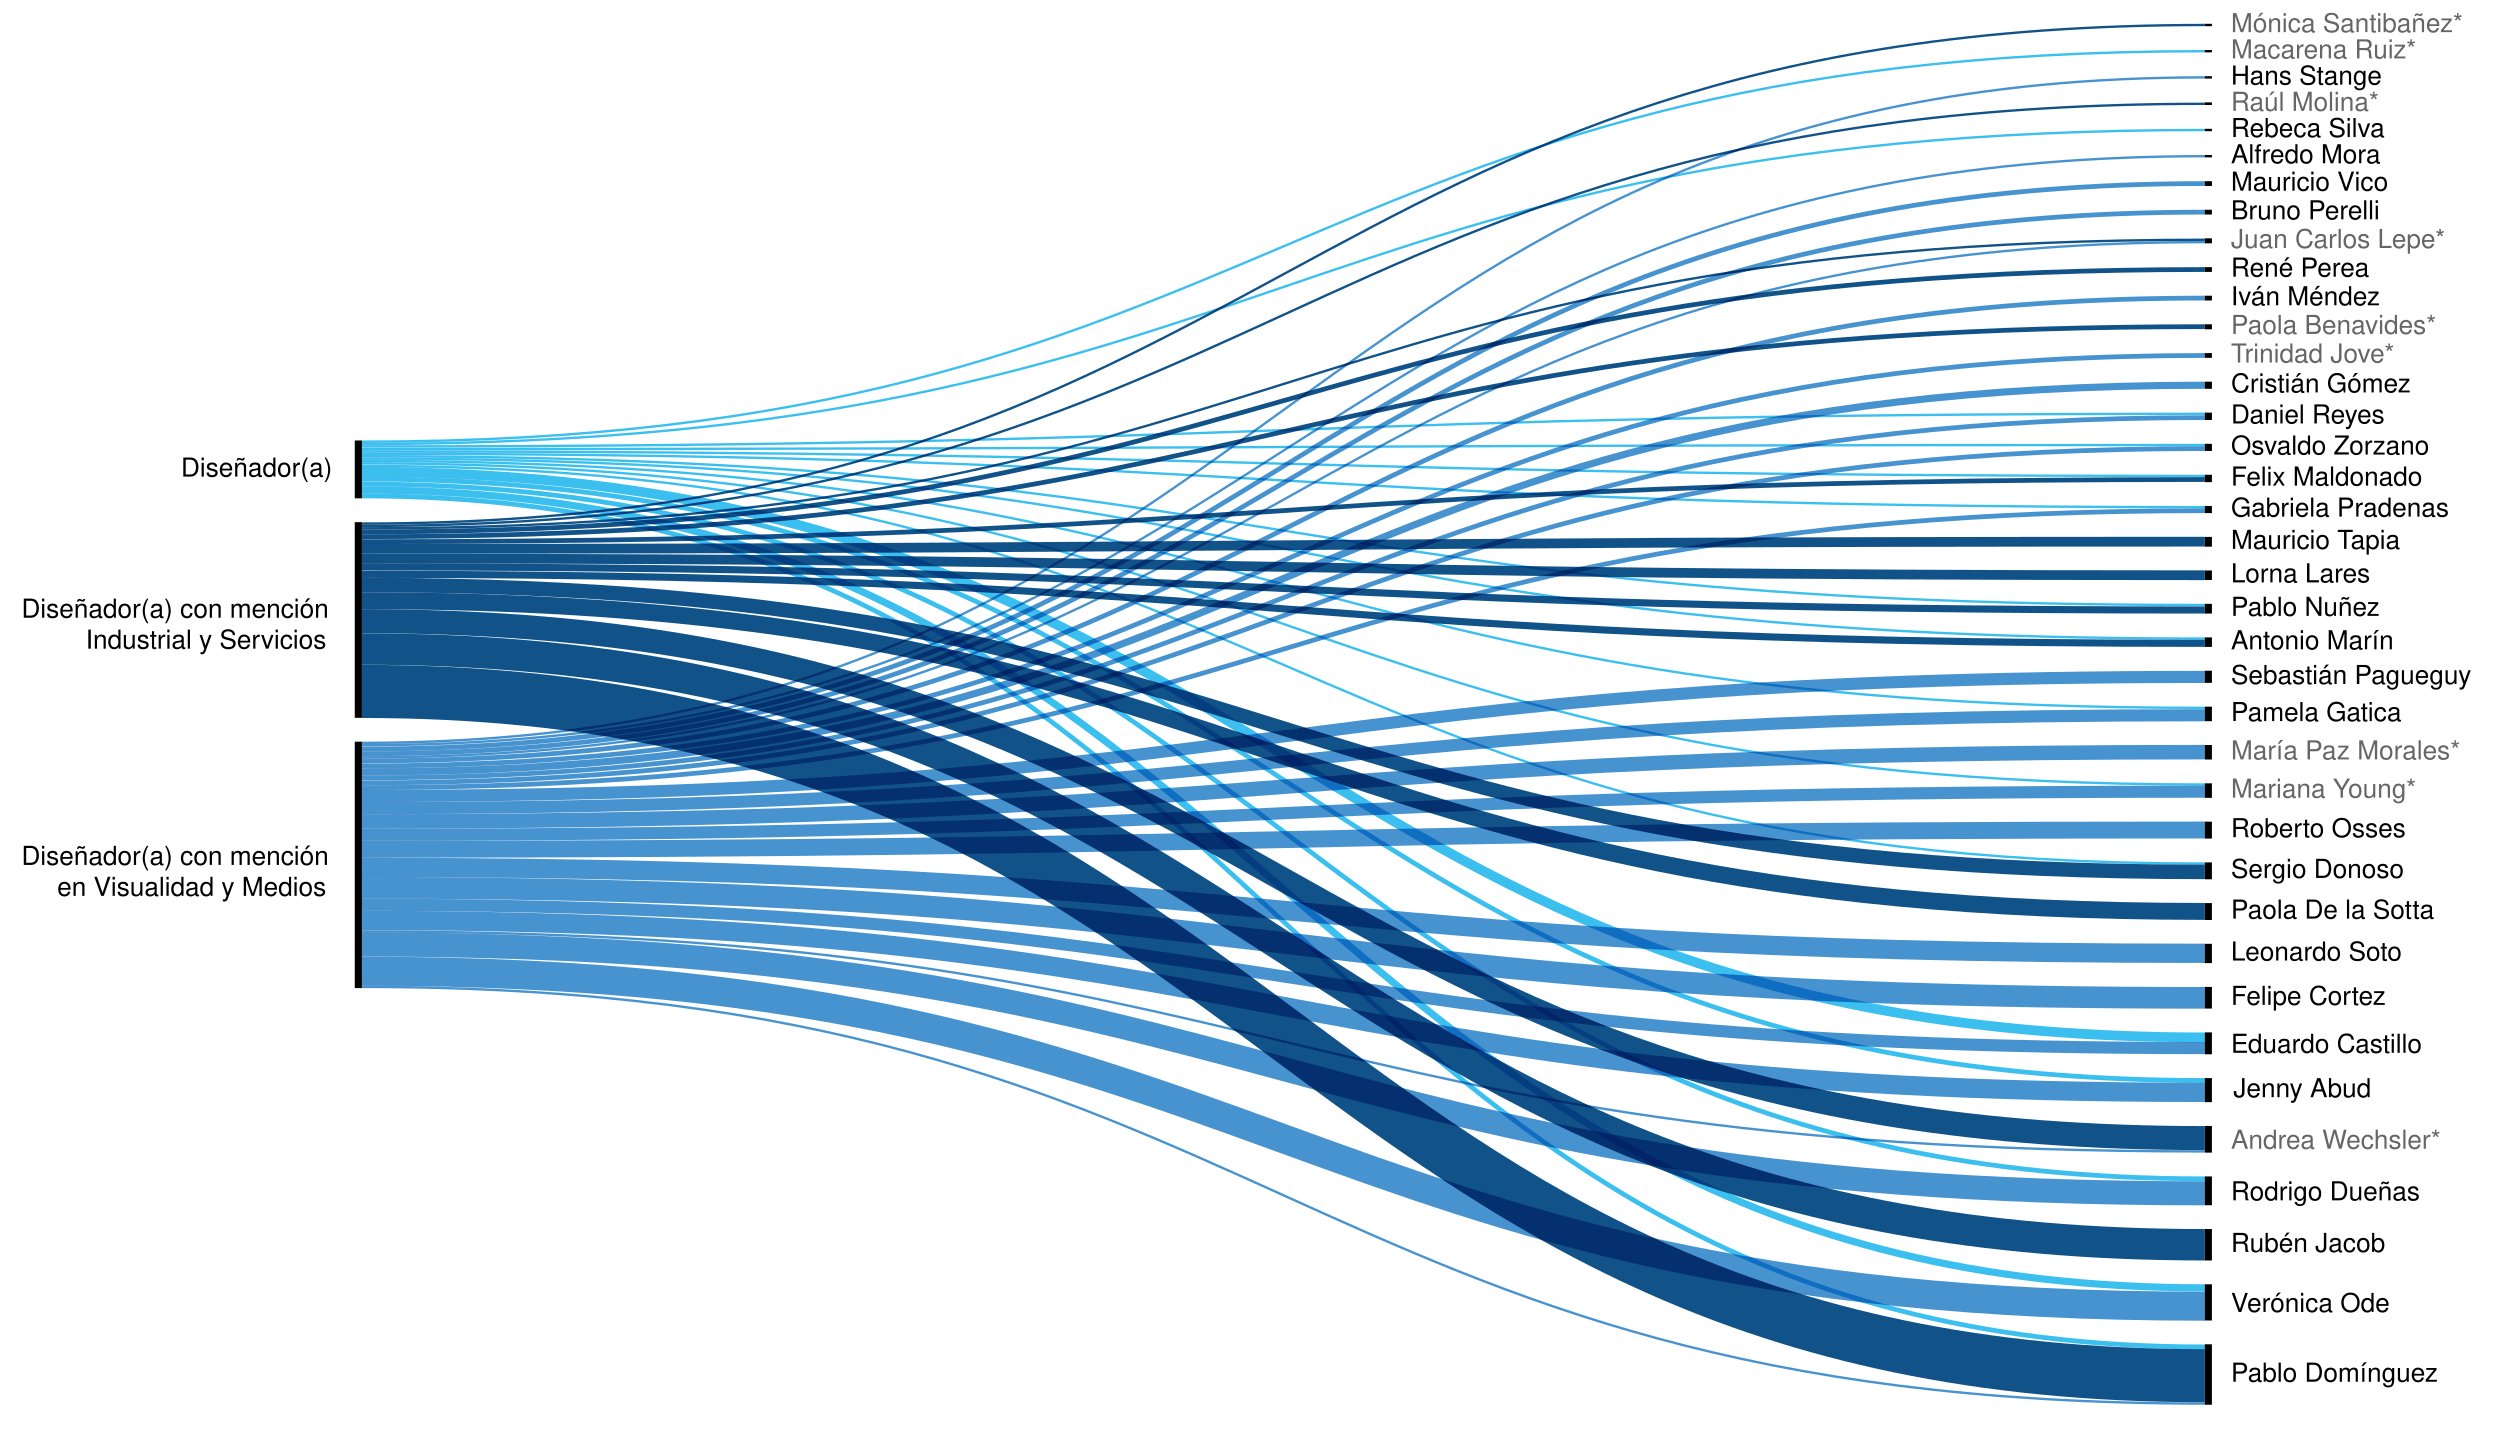
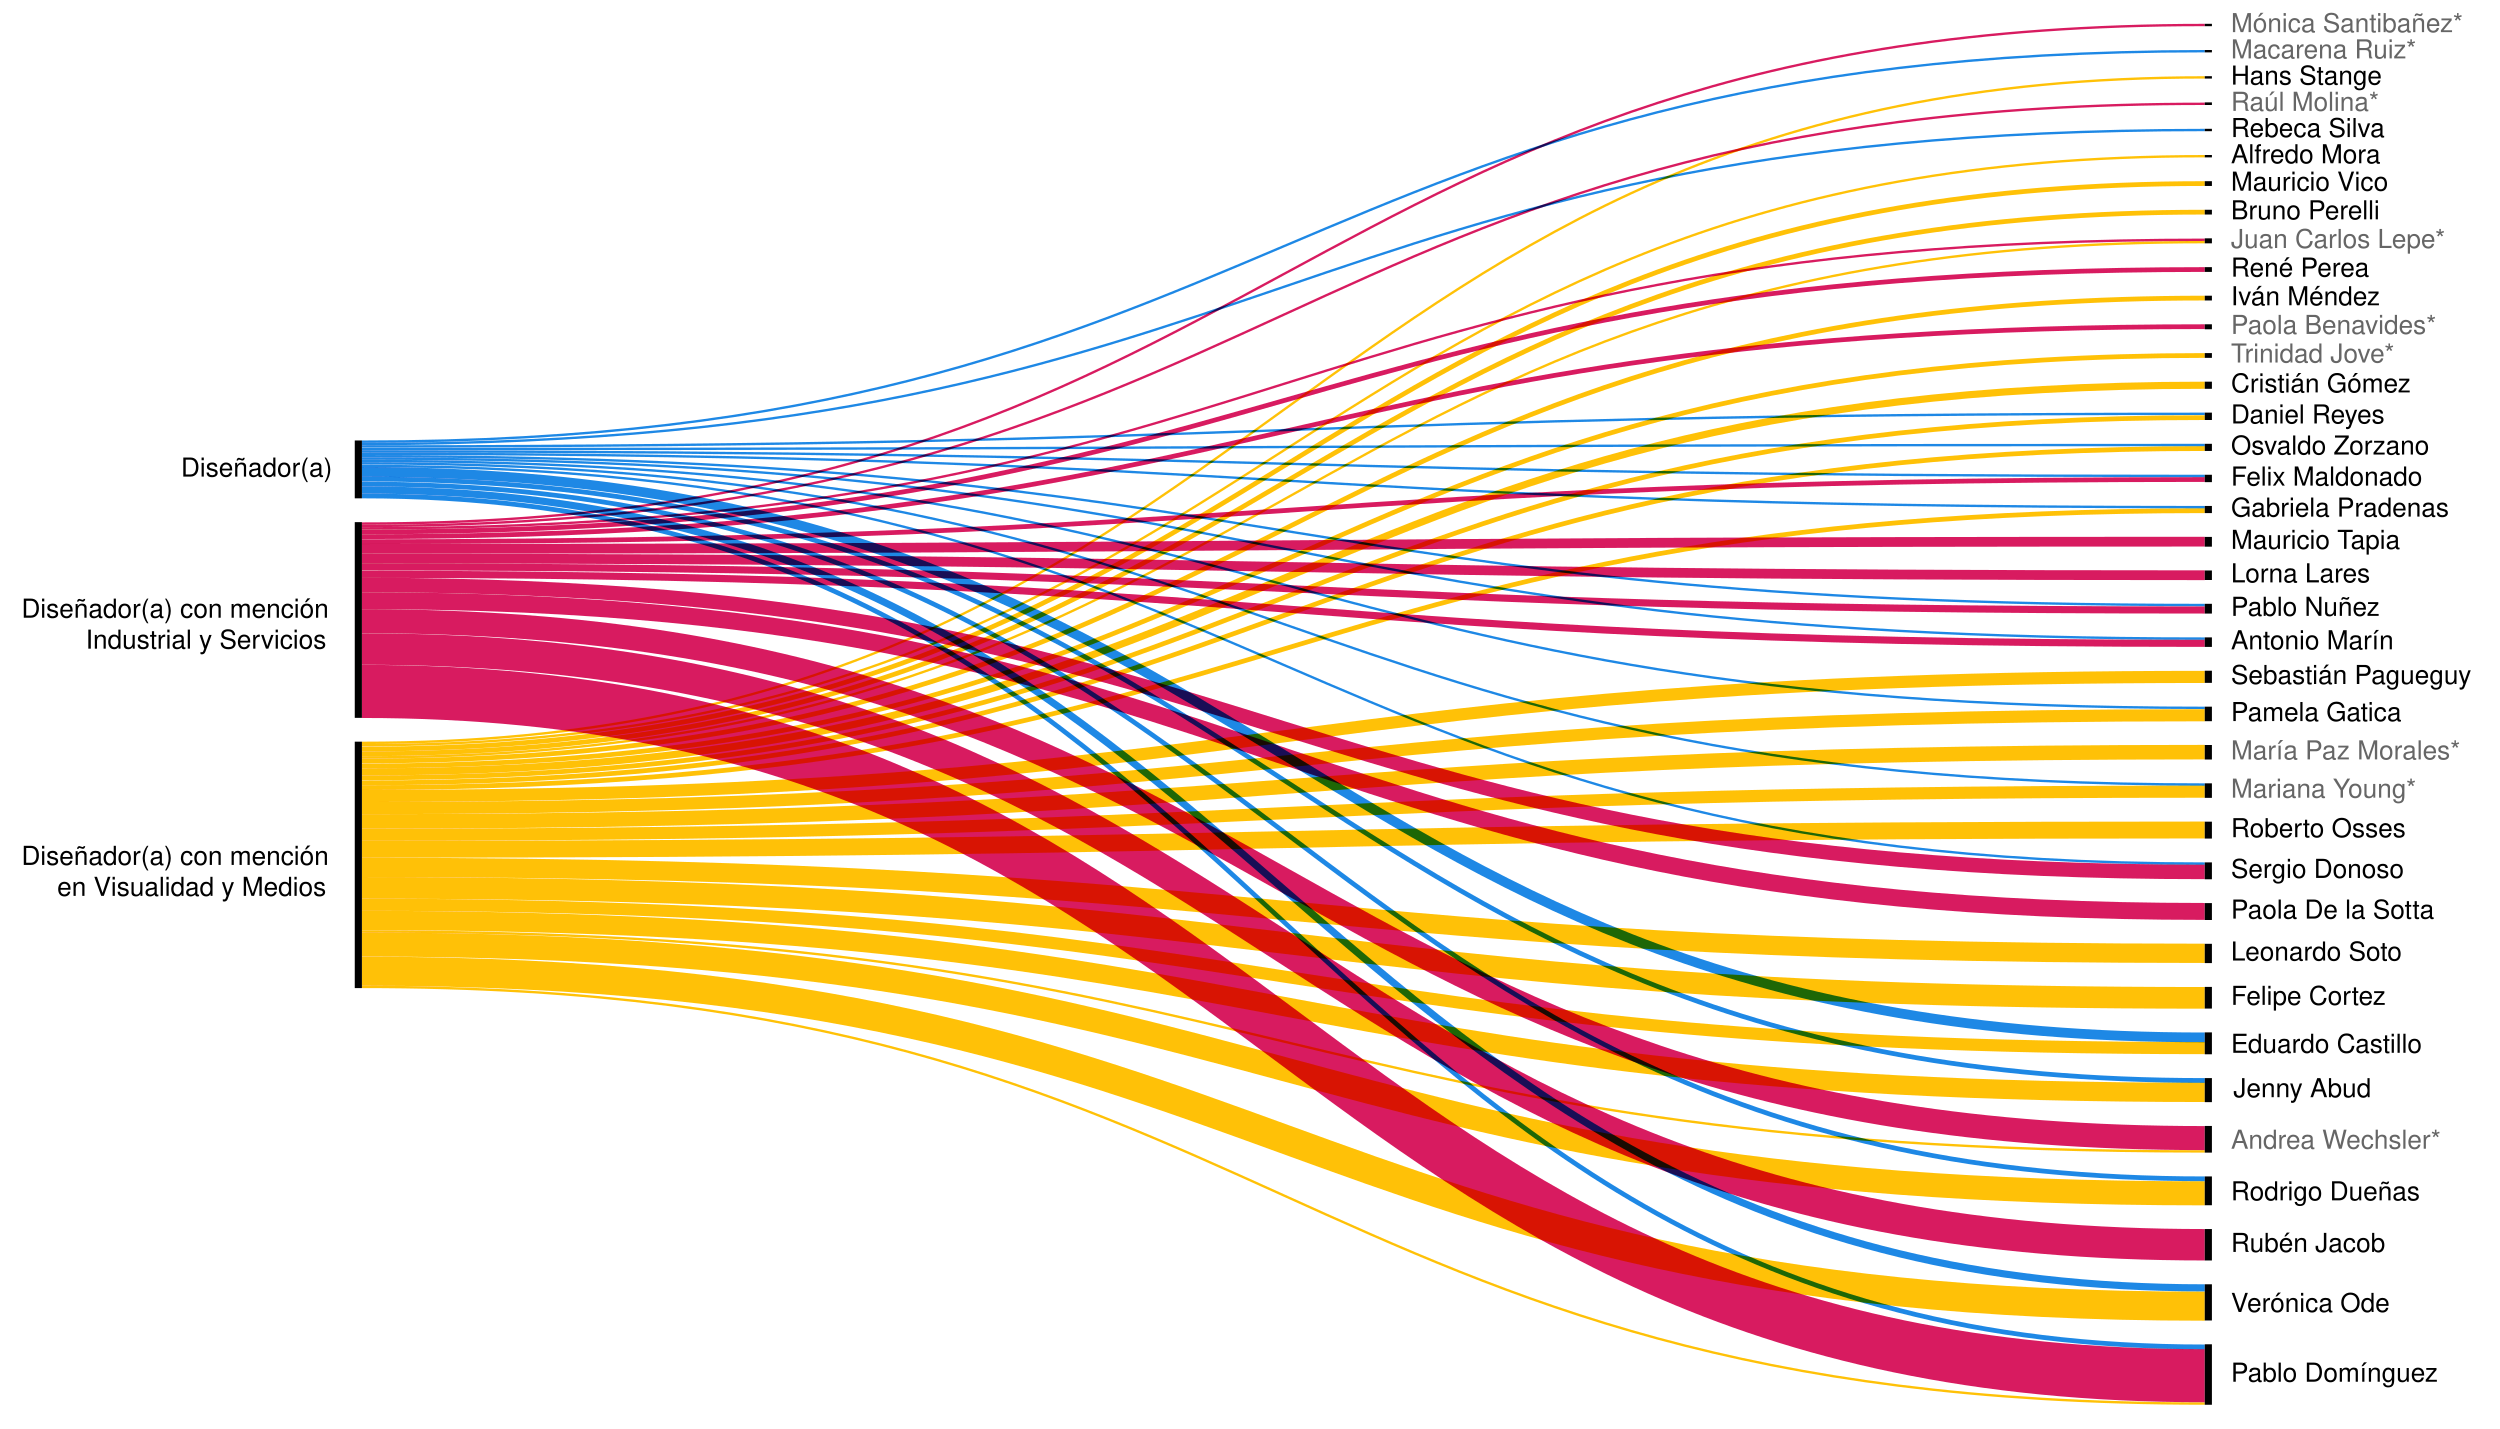
<svg xmlns="http://www.w3.org/2000/svg" version="1.2" viewBox="0 0 1050 600">
  <style>
		tspan { white-space:pre } 
		.s0 { fill: #000000 } 
- 		.s1 { mix-blend-mode: multiply;fill: none;stroke: #4793cf;stroke-width: 9.1 } 
- 		.s2 { mix-blend-mode: multiply;fill: none;stroke: #4793cf;stroke-width: 2 } 
- 		.s3 { mix-blend-mode: multiply;fill: none;stroke: #3abfef;stroke-width: 3 } 
- 		.s4 { mix-blend-mode: multiply;fill: none;stroke: #115389;stroke-width: 4.1 } 
- 		.s5 { mix-blend-mode: multiply;fill: none;stroke: #4793cf;stroke-width: 3 } 
- 		.s6 { mix-blend-mode: multiply;fill: none;stroke: #4793cf;stroke-width: 1 } 
- 		.s7 { mix-blend-mode: multiply;fill: none;stroke: #4793cf;stroke-width: 7.1 } 
- 		.s8 { mix-blend-mode: multiply;fill: none;stroke: #115389;stroke-width: 22.3 } 
- 		.s9 { mix-blend-mode: multiply;fill: none;stroke: #115389;stroke-width: 13.2 } 
- 		.s10 { mix-blend-mode: multiply;fill: none;stroke: #115389;stroke-width: 10.1 } 
- 		.s11 { mix-blend-mode: multiply;fill: none;stroke: #115389;stroke-width: 6.1 } 
- 		.s12 { mix-blend-mode: multiply;fill: none;stroke: #4793cf;stroke-width: 12.2 } 
- 		.s13 { mix-blend-mode: multiply;fill: none;stroke: #4793cf;stroke-width: 5.1 } 
- 		.s14 { mix-blend-mode: multiply;fill: none;stroke: #4793cf;stroke-width: 10.1 } 
- 		.s15 { mix-blend-mode: multiply;fill: none;stroke: #3abfef;stroke-width: 4.1 } 
- 		.s16 { mix-blend-mode: multiply;fill: none;stroke: #4793cf;stroke-width: 8.1 } 
- 		.s17 { mix-blend-mode: multiply;fill: none;stroke: #3abfef;stroke-width: 2 } 
- 		.s18 { mix-blend-mode: multiply;fill: none;stroke: #3abfef;stroke-width: 1 } 
- 		.s19 { mix-blend-mode: multiply;fill: none;stroke: #115389;stroke-width: 3 } 
- 		.s20 { mix-blend-mode: multiply;fill: none;stroke: #115389;stroke-width: 7.1 } 
- 		.s21 { mix-blend-mode: multiply;fill: none;stroke: #4793cf;stroke-width: 6.1 } 
- 		.s22 { mix-blend-mode: multiply;fill: none;stroke: #115389;stroke-width: 1 } 
- 		.s23 { mix-blend-mode: multiply;fill: none;stroke: #115389;stroke-width: 2 } 
+ 		.s1 { mix-blend-mode: multiply;fill: none;stroke: #FFC107;stroke-width: 9.1 } 
+ 		.s2 { mix-blend-mode: multiply;fill: none;stroke: #FFC107;stroke-width: 2 } 
+ 		.s3 { mix-blend-mode: multiply;fill: none;stroke: #1E88E5;stroke-width: 3 } 
+ 		.s4 { mix-blend-mode: multiply;fill: none;stroke: #D81B60;stroke-width: 4.1 } 
+ 		.s5 { mix-blend-mode: multiply;fill: none;stroke: #FFC107;stroke-width: 3 } 
+ 		.s6 { mix-blend-mode: multiply;fill: none;stroke: #FFC107;stroke-width: 1 } 
+ 		.s7 { mix-blend-mode: multiply;fill: none;stroke: #FFC107;stroke-width: 7.1 } 
+ 		.s8 { mix-blend-mode: multiply;fill: none;stroke: #D81B60;stroke-width: 22.3 } 
+ 		.s9 { mix-blend-mode: multiply;fill: none;stroke: #D81B60;stroke-width: 13.2 } 
+ 		.s10 { mix-blend-mode: multiply;fill: none;stroke: #D81B60;stroke-width: 10.1 } 
+ 		.s11 { mix-blend-mode: multiply;fill: none;stroke: #D81B60;stroke-width: 6.1 } 
+ 		.s12 { mix-blend-mode: multiply;fill: none;stroke: #FFC107;stroke-width: 12.2 } 
+ 		.s13 { mix-blend-mode: multiply;fill: none;stroke: #FFC107;stroke-width: 5.1 } 
+ 		.s14 { mix-blend-mode: multiply;fill: none;stroke: #FFC107;stroke-width: 10.1 } 
+ 		.s15 { mix-blend-mode: multiply;fill: none;stroke: #1E88E5;stroke-width: 4.1 } 
+ 		.s16 { mix-blend-mode: multiply;fill: none;stroke: #FFC107;stroke-width: 8.1 } 
+ 		.s17 { mix-blend-mode: multiply;fill: none;stroke: #1E88E5;stroke-width: 2 } 
+ 		.s18 { mix-blend-mode: multiply;fill: none;stroke: #1E88E5;stroke-width: 1 } 
+ 		.s19 { mix-blend-mode: multiply;fill: none;stroke: #D81B60;stroke-width: 3 } 
+ 		.s20 { mix-blend-mode: multiply;fill: none;stroke: #D81B60;stroke-width: 7.1 } 
+ 		.s21 { mix-blend-mode: multiply;fill: none;stroke: #FFC107;stroke-width: 6.1 } 
+ 		.s22 { mix-blend-mode: multiply;fill: none;stroke: #D81B60;stroke-width: 1 } 
+ 		.s23 { mix-blend-mode: multiply;fill: none;stroke: #D81B60;stroke-width: 2 } 
		.t24 { font-size: 11px;fill: #000000;font-family: Helvetica, Arial, sans-serif } 
		.asterisco {fill: #666666; } 
	</style>
  <g id="visualization">
    <g>
      <path class="s0" d="m926 10h3v1h-3z" />
      <path class="s0" d="m926 21h3v1h-3z" />
      <path class="s0" d="m926 32h3v1h-3z" />
      <path class="s0" d="m926 43h3v1.1h-3z" />
      <path class="s0" d="m926 54.1h3v1h-3z" />
      <path class="s0" d="m926 65.1h3v1h-3z" />
      <path class="s0" d="m926 76.1h3v2h-3z" />
      <path class="s0" d="m926 88.1h3v2h-3z" />
      <path class="s0" d="m926 100.1h3v2.1h-3z" />
      <path class="s0" d="m926 112.2h3v2h-3z" />
      <path class="s0" d="m926 124.2h3v2h-3z" />
      <path class="s0" d="m926 136.2h3v2.1h-3z" />
      <path class="s0" d="m926 148.3h3v2h-3z" />
      <path class="s0" d="m926 160.3h3v3h-3z" />
      <path class="s0" d="m926 173.3h3v3.1h-3z" />
      <path class="s0" d="m926 186.4h3v3h-3z" />
      <path class="s0" d="m926 199.4h3v3.1h-3z" />
      <path class="s0" d="m926 212.5h3v3h-3z" />
      <path class="s0" d="m926 225.5h3v4.1h-3z" />
      <path class="s0" d="m926 239.6h3v4h-3z" />
      <path class="s0" d="m926 253.6h3v4.1h-3z" />
      <path class="s0" d="m926 267.7h3v4h-3z" />
      <path class="s0" d="m926 281.7h3v5.1h-3z" />
      <path class="s0" d="m926 296.8h3v6.1h-3z" />
      <path class="s0" d="m926 312.9h3v6.1h-3z" />
      <path class="s0" d="m926 329h3v6.1h-3z" />
      <path class="s0" d="m926 345.1h3v7.1h-3z" />
      <path class="s0" d="m926 362.2h3v7.1h-3z" />
      <path class="s0" d="m926 379.3h3v7.1h-3z" />
      <path class="s0" d="m926 396.4h3v8.1h-3z" />
      <path class="s0" d="m926 414.5h3v9.1h-3z" />
      <path class="s0" d="m926 433.6h3v9.2h-3z" />
      <path class="s0" d="m926 452.8h3v10.1h-3z" />
      <path class="s0" d="m926 472.9h3v11.2h-3z" />
      <path class="s0" d="m926 494.1h3v12.1h-3z" />
      <path class="s0" d="m926 516.2h3v13.2h-3z" />
      <path class="s0" d="m926 539.4h3v15.2h-3z" />
      <path class="s0" d="m149 185h3v24.3h-3z" />
      <path class="s0" d="m926 564.6h3v25.4h-3z" />
      <path class="s0" d="m149 219.3h3v82.2h-3z" />
      <path class="s0" d="m149 311.5h3v103.5h-3z" />
    </g>
    <g>
      <g>
        <path class="s1" d="m152 372.9c387 0 387 46.2 774 46.2" />
      </g>
      <g>
        <path class="s2" d="m152 314.6c387 0 387-237.5 774-237.5" />
      </g>
      <g>
        <path class="s3" d="m152 205.8c387 0 387 335.1 774 335.1" />
      </g>
      <g>
        <path class="s4" d="m152 230.5c387 0 387-3 774-3" />
      </g>
      <g>
        <path class="s4" d="m152 234.6c387 0 387 7 774 7" />
      </g>
      <g>
        <path class="s5" d="m152 324.2c387 0 387-162.4 774-162.4" />
      </g>
      <g>
        <path class="s6" d="m152 414.5c387 0 387 175 774 175" />
      </g>
      <g>
        <path class="s7" d="m152 356.7c387 0 387-8.1 774-8.1" />
      </g>
      <g>
        <path class="s8" d="m152 290.4c387 0 387 287.4 774 287.4" />
      </g>
      <g>
        <path class="s9" d="m152 272.6c387 0 387 250.2 774 250.2" />
      </g>
      <g>
        <path class="s10" d="m152 260.9c387 0 387 217.1 774 217.1" />
      </g>
      <g>
        <path class="s11" d="m152 245.7c387 0 387 120.5 774 120.5" />
      </g>
      <g>
        <path class="s12" d="m152 407.9c387 0 387 140.7 774 140.7" />
      </g>
      <g>
        <path class="s13" d="m152 380c387 0 387 60.2 774 60.2" />
      </g>
      <g>
        <path class="s14" d="m152 396.7c387 0 387 104.5 774 104.5" />
      </g>
      <g>
        <path class="s15" d="m152 198.2c387 0 387 237.5 774 237.5" />
      </g>
      <g>
        <path class="s16" d="m152 386.6c387 0 387 72.2 774 72.2" />
      </g>
      <g>
        <path class="s2" d="m152 316.6c387 0 387-227.5 774-227.5" />
      </g>
      <g>
        <path class="s17" d="m152 201.2c387 0 387 252.6 774 252.6" />
      </g>
      <g>
        <path class="s18" d="m152 187.5c387 0 387-13.7 774-13.7" />
      </g>
      <g>
        <path class="s17" d="m152 208.3c387 0 387 357.4 774 357.4" />
      </g>
      <g>
        <path class="s6" d="m152 318.1c387 0 387-216.4 774-216.4" />
      </g>
      <g>
        <path class="s19" d="m152 238.1c387 0 387 18.1 774 18.1" />
      </g>
      <g>
        <path class="s18" d="m152 191.6c387 0 387 62.5 774 62.5" />
      </g>
      <g>
        <path class="s20" d="m152 252.3c387 0 387 130.5 774 130.5" />
      </g>
      <g>
        <path class="s2" d="m152 328.8c387 0 387-140.4 774-140.4" />
      </g>
      <g>
        <path class="s13" d="m152 339.4c387 0 387-39 774-39" />
      </g>
      <g>
        <path class="s16" d="m152 364.3c387 0 387 36.1 774 36.1" />
      </g>
      <g>
        <path class="s18" d="m152 193.6c387 0 387 103.7 774 103.7" />
      </g>
      <g>
        <path class="s21" d="m152 345c387 0 387-29.1 774-29.1" />
      </g>
      <g>
        <path class="s2" d="m152 326.7c387 0 387-151.3 774-151.3" />
      </g>
      <g>
        <path class="s22" d="m152 221.9c387 0 387-121.2 774-121.2" />
      </g>
      <g>
        <path class="s17" d="m152 203.3c387 0 387 291.8 774 291.8" />
      </g>
      <g>
        <path class="s22" d="m152 219.9c387 0 387-209.4 774-209.4" />
      </g>
      <g>
        <path class="s13" d="m152 350.6c387 0 387-18.1 774-18.1" />
      </g>
      <g>
        <path class="s18" d="m152 185.5c387 0 387-164 774-164" />
      </g>
      <g>
        <path class="s6" d="m152 312c387 0 387-279.5 774-279.5" />
      </g>
      <g>
        <path class="s23" d="m152 227.5c387 0 387-26.1 774-26.1" />
      </g>
      <g>
        <path class="s13" d="m152 334.3c387 0 387-50 774-50" />
      </g>
      <g>
        <path class="s18" d="m152 188.6c387 0 387-1.7 774-1.7" />
      </g>
      <g>
        <path class="s18" d="m152 190.6c387 0 387 22.4 774 22.4" />
      </g>
      <g>
        <path class="s22" d="m152 220.9c387 0 387-177.3 774-177.3" />
      </g>
      <g>
        <path class="s2" d="m152 330.8c387 0 387-116.3 774-116.3" />
      </g>
      <g>
        <path class="s18" d="m152 194.6c387 0 387 134.9 774 134.9" />
      </g>
      <g>
        <path class="s23" d="m152 223.4c387 0 387-110.2 774-110.2" />
      </g>
      <g>
        <path class="s18" d="m152 189.6c387 0 387 10.3 774 10.3" />
      </g>
      <g>
        <path class="s6" d="m152 391.2c387 0 387 92.4 774 92.4" />
      </g>
      <g>
        <path class="s2" d="m152 319.6c387 0 387-194.4 774-194.4" />
      </g>
      <g>
        <path class="s19" d="m152 241.2c387 0 387 29 774 29" />
      </g>
      <g>
        <path class="s18" d="m152 192.6c387 0 387 75.6 774 75.6" />
      </g>
      <g>
        <path class="s23" d="m152 225.4c387 0 387-88.2 774-88.2" />
      </g>
      <g>
        <path class="s2" d="m152 321.7c387 0 387-172.4 774-172.4" />
      </g>
      <g>
        <path class="s18" d="m152 195.7c387 0 387 167 774 167" />
      </g>
      <g>
        <path class="s18" d="m152 186.5c387 0 387-131.9 774-131.9" />
      </g>
      <g>
        <path class="s6" d="m152 313c387 0 387-247.4 774-247.4" />
      </g>
    </g>
    <g id="profes" class="t24">
      <text id="Mónica Santibañez*" style="transform: matrix(1, 0, 0, 1, 937, 13.507);" class="asterisco">Mónica Santibañez*</text>
      <text id="Macarena Ruiz*" style="transform: matrix(1, 0, 0, 1, 937, 24.522);" class="asterisco">
                    Macarena Ruiz*
                </text>
      <text id="Hans Stange" style="transform: matrix(1, 0, 0, 1, 937, 35.536);">
                    Hans Stange
                </text>
      <text id="Raúl Molina*" style="transform: matrix(1, 0, 0, 1, 937, 46.551);" class="asterisco">
                    Raúl Molina*
                </text>
      <text id="Rebeca Silva" style="transform: matrix(1, 0, 0, 1, 937, 57.565);">
                    Rebeca Silva
                </text>
      <text id="Alfredo Mora" style="transform: matrix(1, 0, 0, 1, 937, 68.58);">
                    Alfredo Mora
                </text>
      <text id="Mauricio Vico" style="transform: matrix(1, 0, 0, 1, 937, 80.101);">
                    Mauricio Vico
                </text>
      <text id="Bruno Perelli" style="transform: matrix(1, 0, 0, 1, 937, 92.13);">
                    Bruno Perelli
                </text>
      <text id="Juan Carlos Lepe*" style="transform: matrix(1, 0, 0, 1, 937, 104.159);" class="asterisco">
                    Juan Carlos Lepe*
                </text>
      <text id="René Perea" style="transform: matrix(1, 0, 0, 1, 937, 116.188);">
                    René Perea
                </text>
      <text id="Iván Méndez" style="transform: matrix(1, 0, 0, 1, 937, 128.217);">
                    Iván Méndez
                </text>
      <text id="Paola Benavides*" style="transform: matrix(1, 0, 0, 1, 937, 140.246);" class="asterisco">
                    Paola Benavides*
                </text>
      <text id="Trinidad Jove*" style="transform: matrix(1, 0, 0, 1, 937, 152.275);" class="asterisco">
                    Trinidad Jove*
                </text>
      <text id="Cristián Gómez" style="transform: matrix(1, 0, 0, 1, 937, 164.811);">
                    Cristián Gómez
                </text>
      <text id="Daniel Reyes" style="transform: matrix(1, 0, 0, 1, 937, 177.855);">
                    Daniel Reyes
                </text>
      <text id="Osvaldo Zorzano" style="transform: matrix(1, 0, 0, 1, 937, 190.898);">
                    Osvaldo Zorzano
                </text>
      <text id="Felix Maldonado" style="transform: matrix(1, 0, 0, 1, 937, 203.942);">
                    Felix Maldonado
                </text>
      <text id="Gabriela Pradenas" style="transform: matrix(1, 0, 0, 1, 937, 216.985);">
                    Gabriela Pradenas
                </text>
      <text id="Mauricio Tapia" style="transform: matrix(1, 0, 0, 1, 937, 230.536);">
                    Mauricio Tapia
                </text>
      <text id="Lorna Lares" style="transform: matrix(1, 0, 0, 1, 937, 244.594);">
                    Lorna Lares
                </text>
      <text id="Pablo Nuñez" style="transform: matrix(1, 0, 0, 1, 937, 258.652);">
                    Pablo Nuñez
                </text>
      <text id="Antonio Marín" style="transform: matrix(1, 0, 0, 1, 937, 272.71);">
                    Antonio Marín
                </text>
      <text id="Sebastián Pagueguy" style="transform: matrix(1, 0, 0, 1, 937, 287.275);">
                    Sebastián Pagueguy
                </text>
      <text id="Pamela Gatica" style="transform: matrix(1, 0, 0, 1, 937, 302.855);">
                    Pamela Gatica
                </text>
      <text id="María Paz Morales*" style="transform: matrix(1, 0, 0, 1, 937, 318.942);" class="asterisco">
                    María Paz Morales*
                </text>
      <text id="Mariana Young*" style="transform: matrix(1, 0, 0, 1, 937, 335.029);" class="asterisco">
                    Mariana Young*
                </text>
      <text id="Roberto Osses" style="transform: matrix(1, 0, 0, 1, 937, 351.623);">
                    Roberto Osses
                </text>
      <text id="Sergio Donoso" style="transform: matrix(1, 0, 0, 1, 937, 368.725);">
                    Sergio Donoso
                </text>
      <text id="Paola De la Sotta" style="transform: matrix(1, 0, 0, 1, 937, 385.826);">
                    Paola De la Sotta
                </text>
      <text id="Leonardo Soto" style="transform: matrix(1, 0, 0, 1, 937, 403.435);">
                    Leonardo Soto
                </text>
      <text id="Felipe Cortez" style="transform: matrix(1, 0, 0, 1, 937, 422.058);">
                    Felipe Cortez
                </text>
      <text id="Eduardo Castillo" style="transform: matrix(1, 0, 0, 1, 937, 442.188);">
                    Eduardo Castillo
                </text>
      <text id="Jenny Abud" style="transform: matrix(1, 0, 0, 1, 938, 460.826);">
                    Jenny Abud
                </text>
      <text id="Andrea Wechsler*" style="transform: matrix(1, 0, 0, 1, 937, 482.478);" class="asterisco">
                    Andrea Wechsler*
                </text>
      <text id="Rodrigo Dueñas" style="transform: matrix(1, 0, 0, 1, 937, 504.145);">
                    Rodrigo Dueñas
                </text>
      <text id="Rubén Jacob" style="transform: matrix(1, 0, 0, 1, 937, 525.826);">
                    Rubén Jacob
                </text>
      <text id="Verónica Ode" style="transform: matrix(1, 0, 0, 1, 937, 551.029);">
                    Verónica Ode
                </text>
      <text id="Pablo Domínguez" style="transform: matrix(1, 0, 0, 1, 937, 580.319);">
                    Pablo Domínguez
                </text>
    </g>
    <g id="titulos" class="t24">
      <text id="Diseñador/a" style="transform: matrix(1, 0, 0, 1, 139, 200.174);">
        <tspan x="-63" y="0">Diseñador(a)</tspan>
      </text>
      <text id="Diseñador/a con mención Industri" style="transform: matrix(1, 0, 0, 1, 139, 259.435);">
        <tspan x="-130" y="0">Diseñador(a) con mención</tspan>
        <tspan y="0" class="t24" />
        <tspan x="-103" y="13">Industrial y Servicios</tspan>
      </text>
      <text id="Diseñador/a con mención en Visua" style="transform: matrix(1, 0, 0, 1, 139, 363.261);">
        <tspan x="-130" y="0">Diseñador(a) con mención</tspan>
        <tspan y="0" class="t24" />
        <tspan x="-115" y="13">en Visualidad y Medios</tspan>
      </text>
    </g>
  </g>
</svg>
